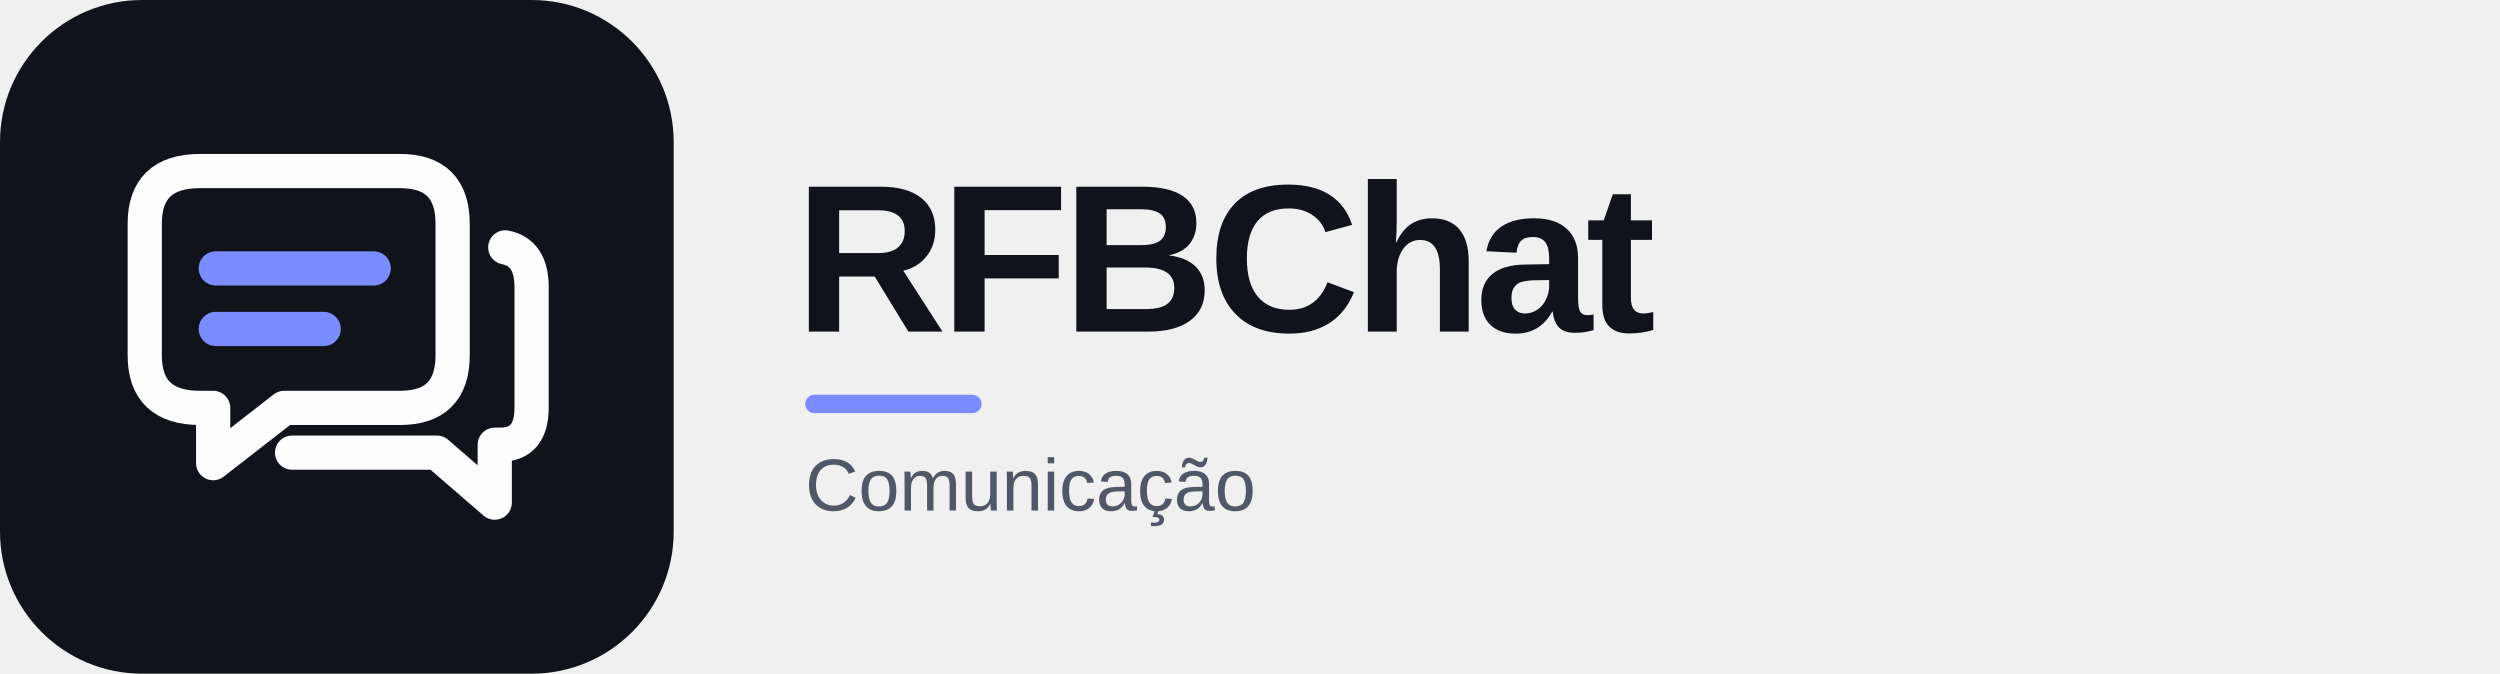
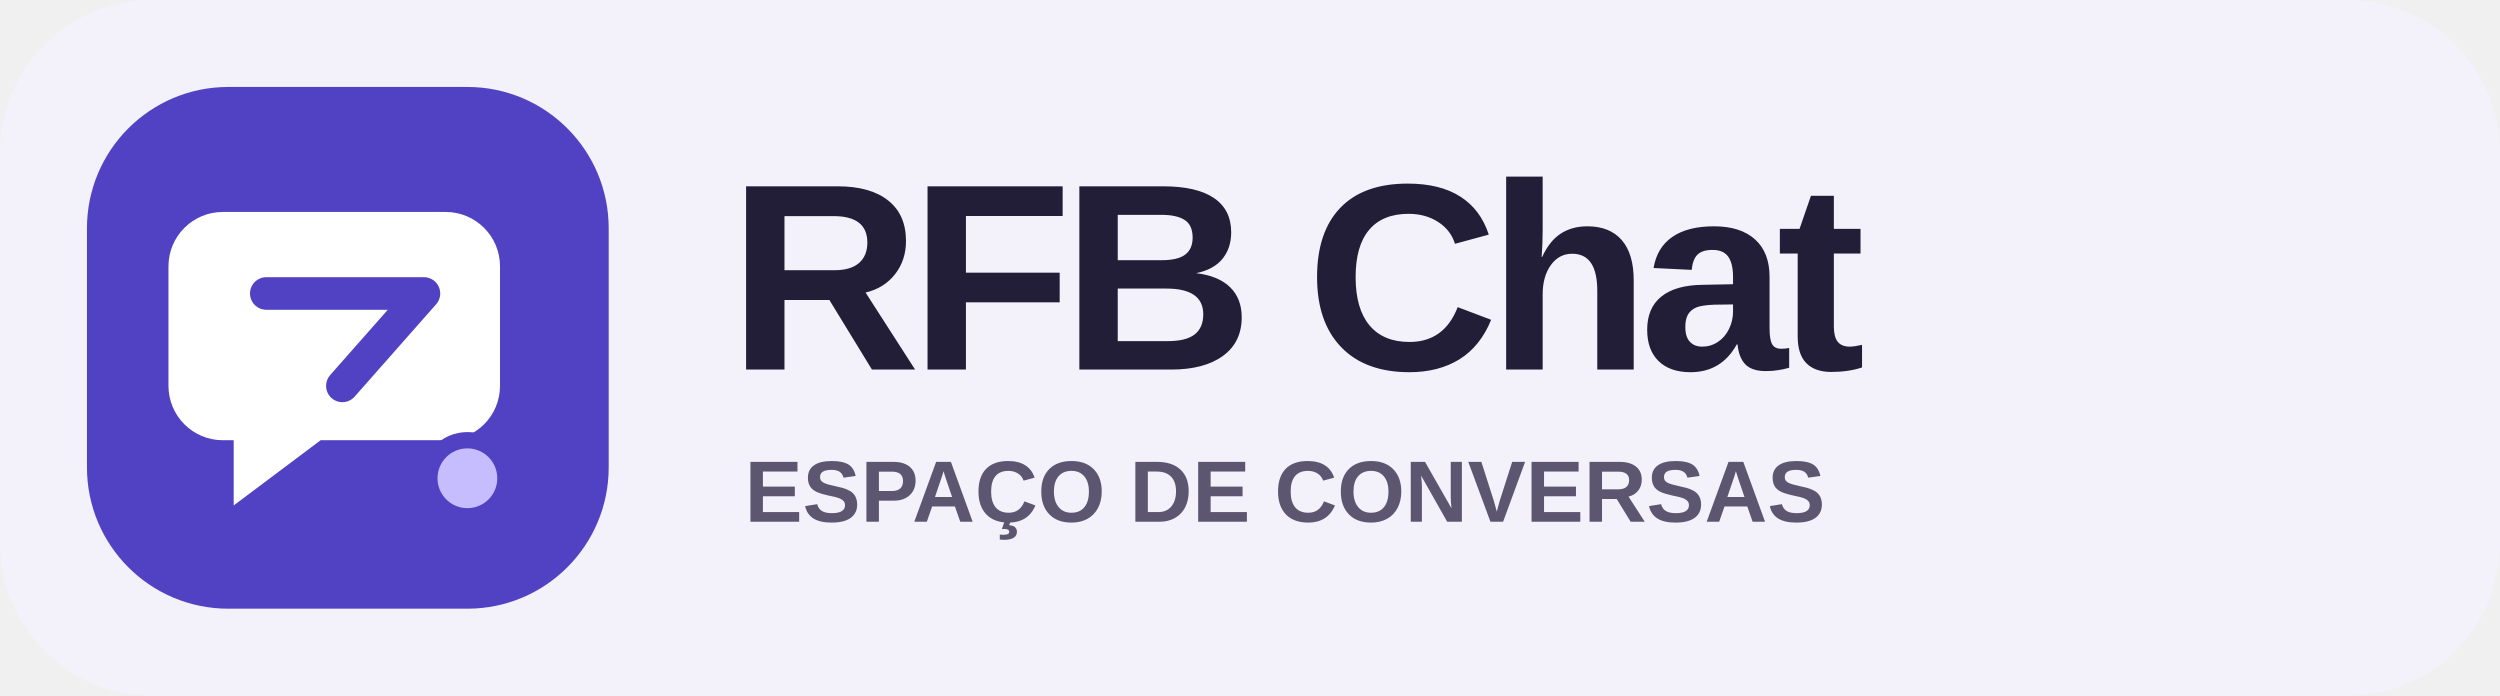
- <svg xmlns="http://www.w3.org/2000/svg" width="950" height="256" viewBox="0 0 950 256" role="img" aria-label="Logotipo RFBChat">
-   <g transform="translate(0 0)">
-     <rect width="256" height="256" rx="54" fill="#10131A" />
-     <g fill="none" stroke="#FDFDFD" stroke-width="13" stroke-linecap="round" stroke-linejoin="round">
-       <path d="M55 85Q55 65 76 65H152Q172 65 172 85V135Q172 155 152 155H108L81 176V155H76Q55 155 55 135Z" />
-       <path d="M111 172H166L188 191V169H190Q202 169 202 155V109Q202 96 192 94" />
-       <path stroke="#7B8CFF" d="M82 102H142M82 125H123" />
-     </g>
+ <svg xmlns="http://www.w3.org/2000/svg" width="460" height="128" viewBox="0 0 460 128" role="img" aria-label="RFB Chat">
+   <rect width="460" height="128" rx="28" fill="#F3F1FA" />
+   <g transform="translate(16 16)">
+     <rect width="96" height="96" rx="26" fill="#5142C4" />
+     <path fill="#fff" d="M25 23h41a10 10 0 0 1 10 10v22a10 10 0 0 1-10 10H43L27 77v-12h-2a10 10 0 0 1-10-10V33a10 10 0 0 1 10-10Z" />
+     <path d="M33 38h29L47 55" fill="none" stroke="#5142C4" stroke-width="6" stroke-linecap="round" stroke-linejoin="round" />
+     <circle cx="70" cy="72" r="7" fill="#C6BDFF" stroke="#5142C4" stroke-width="3" />
  </g>
-   <text x="302" y="126" font-family="Arial,Helvetica,sans-serif" font-size="80" font-weight="800" letter-spacing="-2.5" fill="#10131A">RFBChat</text>
-   <rect x="306" y="150" width="67" height="7" rx="3.5" fill="#7B8CFF" />
-   <text x="306" y="194" font-family="Arial,Helvetica,sans-serif" font-size="28" font-weight="500" fill="#505867">Comunicação</text>
+   <text x="134" y="68" fill="#221E38" font-family="Arial,Helvetica,sans-serif" font-size="49" font-weight="800" letter-spacing="-2">RFB Chat</text>
+   <text x="137" y="96" fill="#5C5671" font-family="Arial,Helvetica,sans-serif" font-size="16" font-weight="600">ESPAÇO DE CONVERSAS</text>
</svg>
